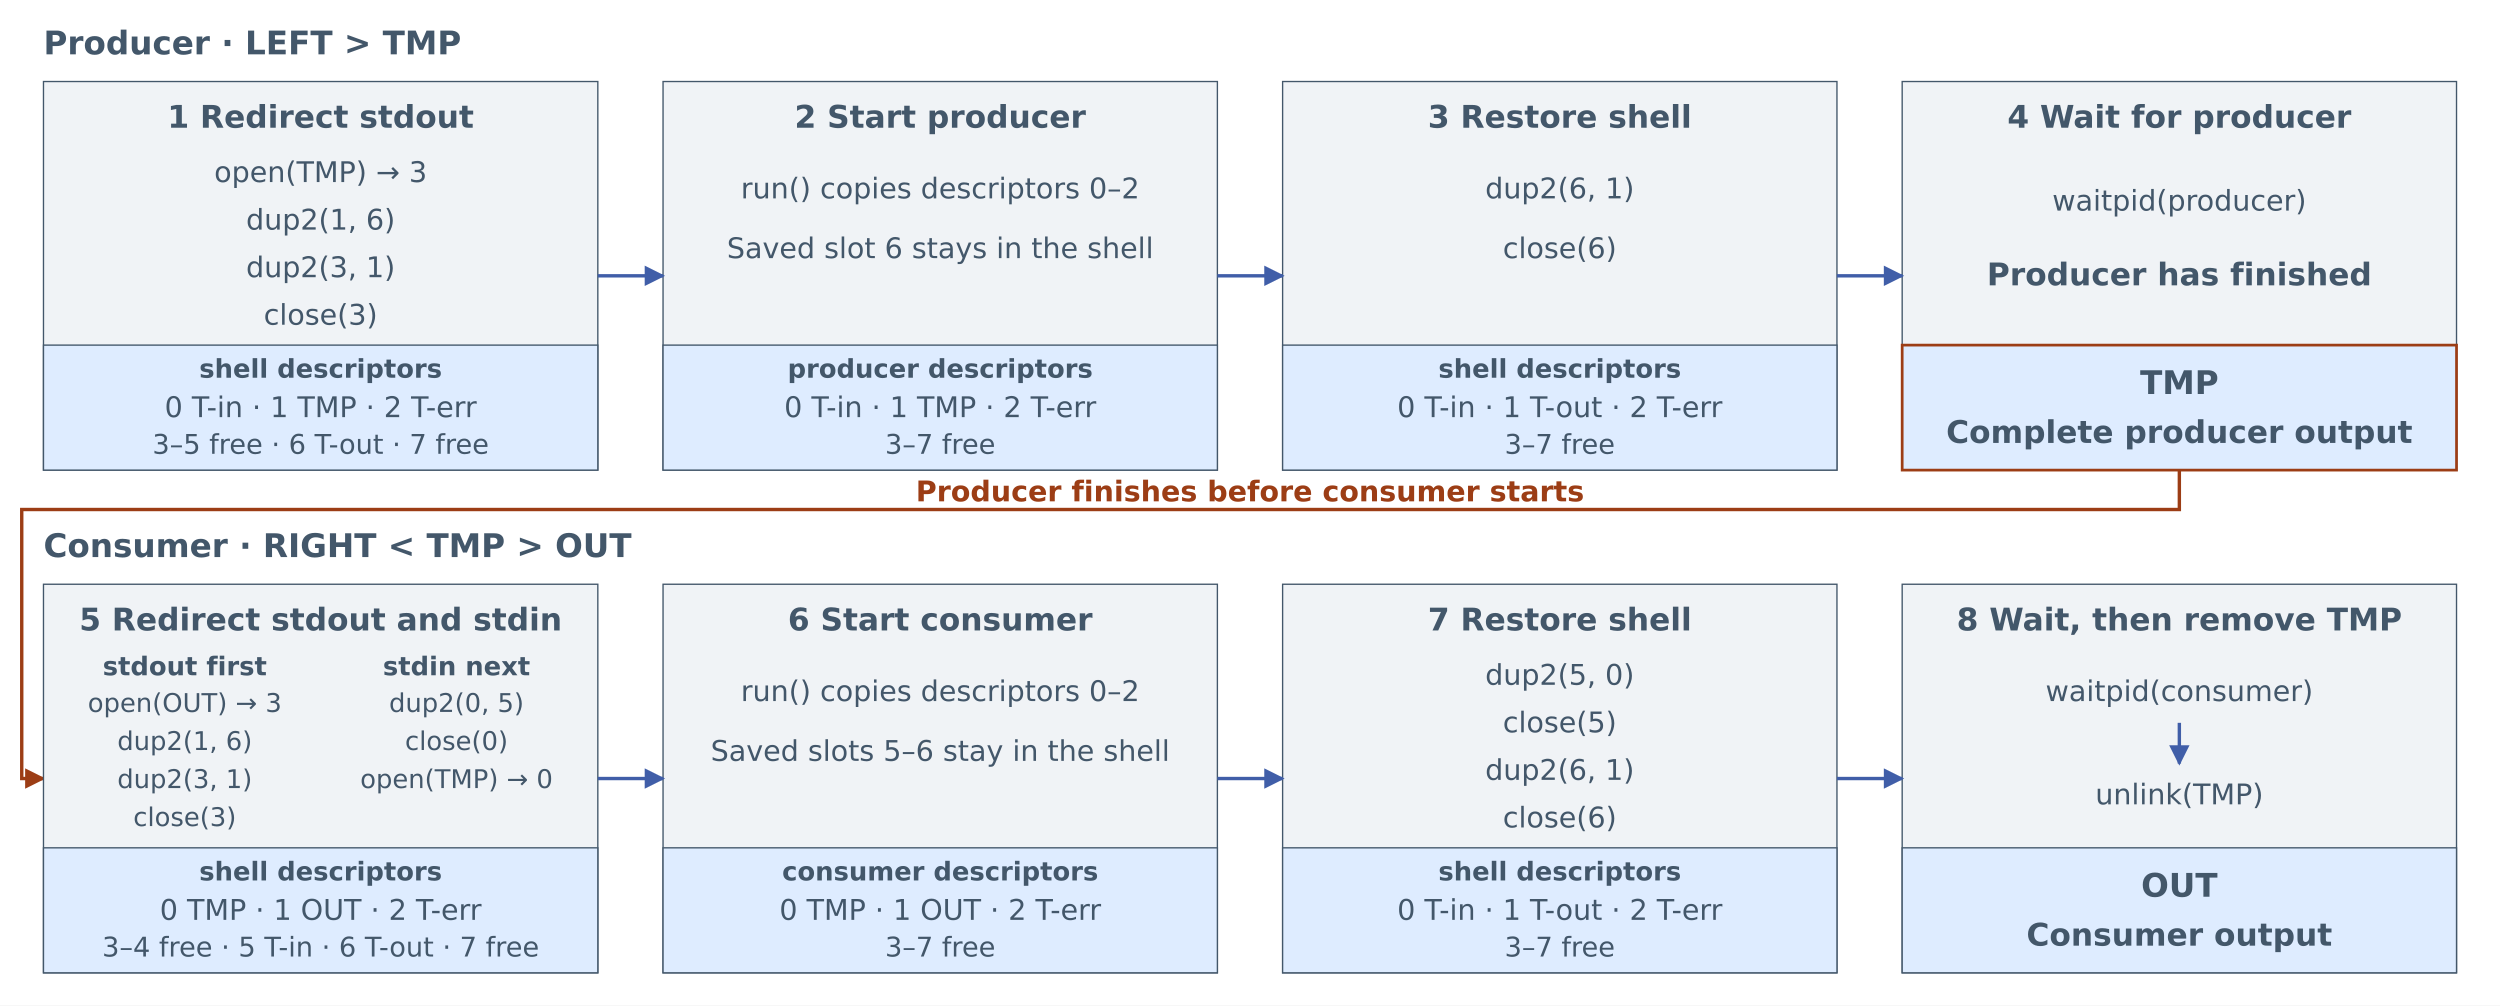
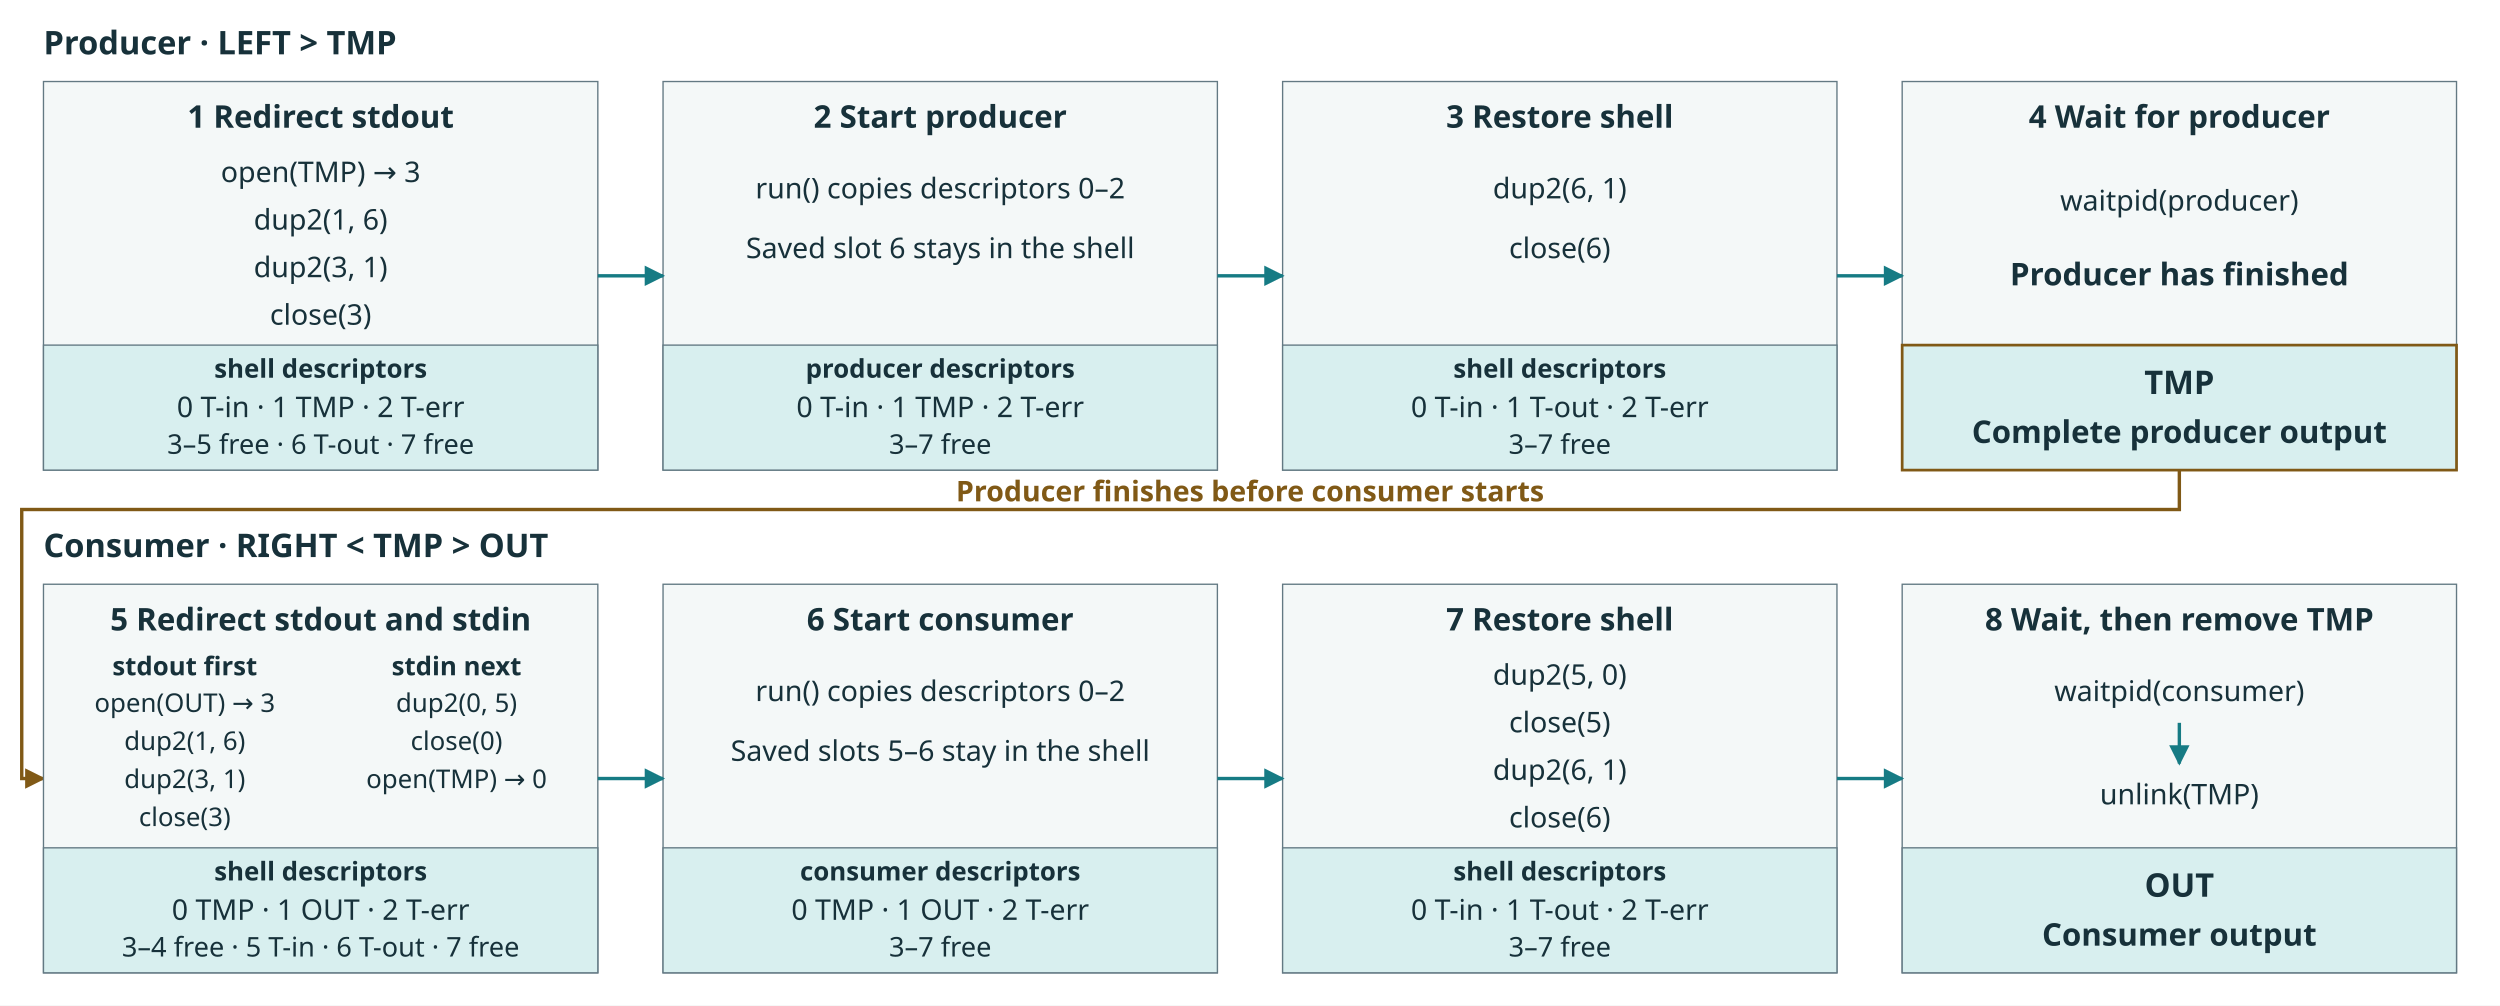
<svg xmlns="http://www.w3.org/2000/svg" width="1840" height="740" viewBox="0 0 1840 740" role="img" aria-labelledby="title desc">
  <defs>
    <marker id="405ea8" viewBox="0 0 10 10" refX="9" refY="5" markerWidth="6" markerHeight="6" orient="auto">
-       <path d="M 0 0 L 10 5 L 0 10 z" fill="#405ea8" />
+       <path d="M 0 0 L 10 5 L 0 10 z" fill="#167b84" />
    </marker>
    <marker id="26715b" viewBox="0 0 10 10" refX="9" refY="5" markerWidth="6" markerHeight="6" orient="auto">
-       <path d="M 0 0 L 10 5 L 0 10 z" fill="#26715b" />
+       <path d="M 0 0 L 10 5 L 0 10 z" fill="#25734f" />
    </marker>
    <marker id="785099" viewBox="0 0 10 10" refX="9" refY="5" markerWidth="6" markerHeight="6" orient="auto">
-       <path d="M 0 0 L 10 5 L 0 10 z" fill="#785099" />
+       <path d="M 0 0 L 10 5 L 0 10 z" fill="#637983" />
    </marker>
    <marker id="9c3d15" viewBox="0 0 10 10" refX="9" refY="5" markerWidth="6" markerHeight="6" orient="auto">
-       <path d="M 0 0 L 10 5 L 0 10 z" fill="#9c3d15" />
+       <path d="M 0 0 L 10 5 L 0 10 z" fill="#805916" />
    </marker>
  </defs>
  <rect width="1840" height="740" fill="white" />
-   <g font-family="DejaVu Sans, sans-serif">
+   <g font-family="Cantarell, sans-serif">
    <a href="../../user/shell.picoc#L32">
-       <text x="32" y="40" text-anchor="start" font-size="24" font-weight="bold" fill="#43576a">Producer · LEFT &gt; TMP</text>
+       <text x="32" y="40" text-anchor="start" font-size="24" font-weight="bold" fill="#17313a">Producer · LEFT &gt; TMP</text>
    </a>
    <a href="../../user/shell.picoc#L33">
-       <text x="32" y="410" text-anchor="start" font-size="24" font-weight="bold" fill="#43576a">Consumer · RIGHT &lt; TMP &gt; OUT</text>
-     </a>
-     <rect x="32" y="60" width="408" height="286" fill="#f0f3f6" stroke="#43576a" stroke-width="1" />
+       <text x="32" y="410" text-anchor="start" font-size="24" font-weight="bold" fill="#17313a">Consumer · RIGHT &lt; TMP &gt; OUT</text>
+     </a>
+     <rect x="32" y="60" width="408" height="286" fill="#f4f8f8" stroke="#637983" stroke-width="1" />
    <a href="../../user/shell.picoc#L1003">
-       <text x="236.0" y="94" text-anchor="middle" font-size="23" font-weight="bold" fill="#43576a">1  Redirect stdout</text>
+       <text x="236.0" y="94" text-anchor="middle" font-size="23" font-weight="bold" fill="#17313a">1  Redirect stdout</text>
    </a>
    <a href="../../library/fcntl/fcntl.picoc#L5">
-       <text x="236.0" y="134" text-anchor="middle" font-size="21" font-weight="normal" fill="#43576a">open(TMP) → 3</text>
-     </a>
-     <a href="../../library/unistd/io.picoc#L58">
-       <text x="236.0" y="169" text-anchor="middle" font-size="21" font-weight="normal" fill="#43576a">dup2(1, 6)</text>
-     </a>
-     <a href="../../library/unistd/io.picoc#L58">
-       <text x="236.0" y="204" text-anchor="middle" font-size="21" font-weight="normal" fill="#43576a">dup2(3, 1)</text>
-     </a>
-     <a href="../../library/unistd/io.picoc#L54">
-       <text x="236.0" y="239" text-anchor="middle" font-size="21" font-weight="normal" fill="#43576a">close(3)</text>
-     </a>
-     <rect x="32" y="254" width="408" height="92" fill="#deecff" stroke="#43576a" stroke-width="1" />
-     <a href="../../kernel/process/process.header#L42">
-       <text x="236.0" y="278" text-anchor="middle" font-size="19" font-weight="bold" fill="#43576a">shell descriptors</text>
-     </a>
-     <a href="../../kernel/filesystem/file_descriptor.header#L23">
-       <text x="236.0" y="307" text-anchor="middle" font-size="21" font-weight="normal" fill="#43576a">0 T-in · 1 TMP · 2 T-err</text>
-     </a>
-     <a href="../../kernel/filesystem/file_descriptor.header#L23">
-       <text x="236.0" y="334" text-anchor="middle" font-size="20" font-weight="normal" fill="#43576a">3–5 free · 6 T-out · 7 free</text>
-     </a>
-     <rect x="488" y="60" width="408" height="286" fill="#f0f3f6" stroke="#43576a" stroke-width="1" />
-     <a href="../../library/unistd/process.picoc#L31">
-       <text x="692.0" y="94" text-anchor="middle" font-size="23" font-weight="bold" fill="#43576a">2  Start producer</text>
-     </a>
-     <a href="../../library/unistd/process.picoc#L31">
-       <text x="692.0" y="146" text-anchor="middle" font-size="21" font-weight="normal" fill="#43576a">run() copies descriptors 0–2</text>
+       <text x="236.0" y="134" text-anchor="middle" font-size="21" font-weight="normal" fill="#17313a">open(TMP) → 3</text>
+     </a>
+     <a href="../../library/unistd/io.picoc#L58">
+       <text x="236.0" y="169" text-anchor="middle" font-size="21" font-weight="normal" fill="#17313a">dup2(1, 6)</text>
+     </a>
+     <a href="../../library/unistd/io.picoc#L58">
+       <text x="236.0" y="204" text-anchor="middle" font-size="21" font-weight="normal" fill="#17313a">dup2(3, 1)</text>
+     </a>
+     <a href="../../library/unistd/io.picoc#L54">
+       <text x="236.0" y="239" text-anchor="middle" font-size="21" font-weight="normal" fill="#17313a">close(3)</text>
+     </a>
+     <rect x="32" y="254" width="408" height="92" fill="#d8efef" stroke="#637983" stroke-width="1" />
+     <a href="../../kernel/process/process.header#L42">
+       <text x="236.0" y="278" text-anchor="middle" font-size="19" font-weight="bold" fill="#17313a">shell descriptors</text>
+     </a>
+     <a href="../../kernel/filesystem/file_descriptor.header#L23">
+       <text x="236.0" y="307" text-anchor="middle" font-size="21" font-weight="normal" fill="#17313a">0 T-in · 1 TMP · 2 T-err</text>
+     </a>
+     <a href="../../kernel/filesystem/file_descriptor.header#L23">
+       <text x="236.0" y="334" text-anchor="middle" font-size="20" font-weight="normal" fill="#17313a">3–5 free · 6 T-out · 7 free</text>
+     </a>
+     <rect x="488" y="60" width="408" height="286" fill="#f4f8f8" stroke="#637983" stroke-width="1" />
+     <a href="../../library/unistd/process.picoc#L31">
+       <text x="692.0" y="94" text-anchor="middle" font-size="23" font-weight="bold" fill="#17313a">2  Start producer</text>
+     </a>
+     <a href="../../library/unistd/process.picoc#L31">
+       <text x="692.0" y="146" text-anchor="middle" font-size="21" font-weight="normal" fill="#17313a">run() copies descriptors 0–2</text>
    </a>
    <a href="../../kernel/filesystem/file_descriptor.picoc#L99">
-       <text x="692.0" y="190" text-anchor="middle" font-size="21" font-weight="normal" fill="#43576a">Saved slot 6 stays in the shell</text>
-     </a>
-     <rect x="488" y="254" width="408" height="92" fill="#deecff" stroke="#43576a" stroke-width="1" />
-     <a href="../../kernel/process/process.header#L42">
-       <text x="692.0" y="278" text-anchor="middle" font-size="19" font-weight="bold" fill="#43576a">producer descriptors</text>
-     </a>
-     <a href="../../kernel/filesystem/file_descriptor.header#L23">
-       <text x="692.0" y="307" text-anchor="middle" font-size="21" font-weight="normal" fill="#43576a">0 T-in · 1 TMP · 2 T-err</text>
-     </a>
-     <a href="../../kernel/filesystem/file_descriptor.header#L23">
-       <text x="692.0" y="334" text-anchor="middle" font-size="20" font-weight="normal" fill="#43576a">3–7 free</text>
-     </a>
-     <rect x="944" y="60" width="408" height="286" fill="#f0f3f6" stroke="#43576a" stroke-width="1" />
+       <text x="692.0" y="190" text-anchor="middle" font-size="21" font-weight="normal" fill="#17313a">Saved slot 6 stays in the shell</text>
+     </a>
+     <rect x="488" y="254" width="408" height="92" fill="#d8efef" stroke="#637983" stroke-width="1" />
+     <a href="../../kernel/process/process.header#L42">
+       <text x="692.0" y="278" text-anchor="middle" font-size="19" font-weight="bold" fill="#17313a">producer descriptors</text>
+     </a>
+     <a href="../../kernel/filesystem/file_descriptor.header#L23">
+       <text x="692.0" y="307" text-anchor="middle" font-size="21" font-weight="normal" fill="#17313a">0 T-in · 1 TMP · 2 T-err</text>
+     </a>
+     <a href="../../kernel/filesystem/file_descriptor.header#L23">
+       <text x="692.0" y="334" text-anchor="middle" font-size="20" font-weight="normal" fill="#17313a">3–7 free</text>
+     </a>
+     <rect x="944" y="60" width="408" height="286" fill="#f4f8f8" stroke="#637983" stroke-width="1" />
    <a href="../../user/shell.picoc#L966">
-       <text x="1148.0" y="94" text-anchor="middle" font-size="23" font-weight="bold" fill="#43576a">3  Restore shell</text>
-     </a>
-     <a href="../../library/unistd/io.picoc#L58">
-       <text x="1148.0" y="146" text-anchor="middle" font-size="21" font-weight="normal" fill="#43576a">dup2(6, 1)</text>
-     </a>
-     <a href="../../library/unistd/io.picoc#L54">
-       <text x="1148.0" y="190" text-anchor="middle" font-size="21" font-weight="normal" fill="#43576a">close(6)</text>
-     </a>
-     <rect x="944" y="254" width="408" height="92" fill="#deecff" stroke="#43576a" stroke-width="1" />
-     <a href="../../kernel/process/process.header#L42">
-       <text x="1148.0" y="278" text-anchor="middle" font-size="19" font-weight="bold" fill="#43576a">shell descriptors</text>
-     </a>
-     <a href="../../kernel/filesystem/file_descriptor.header#L23">
-       <text x="1148.0" y="307" text-anchor="middle" font-size="21" font-weight="normal" fill="#43576a">0 T-in · 1 T-out · 2 T-err</text>
-     </a>
-     <a href="../../kernel/filesystem/file_descriptor.header#L23">
-       <text x="1148.0" y="334" text-anchor="middle" font-size="20" font-weight="normal" fill="#43576a">3–7 free</text>
-     </a>
-     <rect x="1400" y="60" width="408" height="286" fill="#f0f3f6" stroke="#43576a" stroke-width="1" />
+       <text x="1148.0" y="94" text-anchor="middle" font-size="23" font-weight="bold" fill="#17313a">3  Restore shell</text>
+     </a>
+     <a href="../../library/unistd/io.picoc#L58">
+       <text x="1148.0" y="146" text-anchor="middle" font-size="21" font-weight="normal" fill="#17313a">dup2(6, 1)</text>
+     </a>
+     <a href="../../library/unistd/io.picoc#L54">
+       <text x="1148.0" y="190" text-anchor="middle" font-size="21" font-weight="normal" fill="#17313a">close(6)</text>
+     </a>
+     <rect x="944" y="254" width="408" height="92" fill="#d8efef" stroke="#637983" stroke-width="1" />
+     <a href="../../kernel/process/process.header#L42">
+       <text x="1148.0" y="278" text-anchor="middle" font-size="19" font-weight="bold" fill="#17313a">shell descriptors</text>
+     </a>
+     <a href="../../kernel/filesystem/file_descriptor.header#L23">
+       <text x="1148.0" y="307" text-anchor="middle" font-size="21" font-weight="normal" fill="#17313a">0 T-in · 1 T-out · 2 T-err</text>
+     </a>
+     <a href="../../kernel/filesystem/file_descriptor.header#L23">
+       <text x="1148.0" y="334" text-anchor="middle" font-size="20" font-weight="normal" fill="#17313a">3–7 free</text>
+     </a>
+     <rect x="1400" y="60" width="408" height="286" fill="#f4f8f8" stroke="#637983" stroke-width="1" />
    <a href="../../library/sys/wait/wait.picoc#L14">
-       <text x="1604.0" y="94" text-anchor="middle" font-size="23" font-weight="bold" fill="#43576a">4  Wait for producer</text>
+       <text x="1604.0" y="94" text-anchor="middle" font-size="23" font-weight="bold" fill="#17313a">4  Wait for producer</text>
    </a>
    <a href="../../library/sys/wait/wait.picoc#L14">
-       <text x="1604.0" y="155" text-anchor="middle" font-size="21" font-weight="normal" fill="#43576a">waitpid(producer)</text>
-     </a>
-     <text x="1604.0" y="210" text-anchor="middle" font-size="23" font-weight="bold" fill="#43576a">Producer has finished</text>
-     <rect x="1400" y="254" width="408" height="92" fill="#deecff" stroke="#9c3d15" stroke-width="2" />
+       <text x="1604.0" y="155" text-anchor="middle" font-size="21" font-weight="normal" fill="#17313a">waitpid(producer)</text>
+     </a>
+     <text x="1604.0" y="210" text-anchor="middle" font-size="23" font-weight="bold" fill="#17313a">Producer has finished</text>
+     <rect x="1400" y="254" width="408" height="92" fill="#d8efef" stroke="#805916" stroke-width="2" />
    <a href="../../user/shell.picoc#L34">
-       <text x="1604.0" y="290" text-anchor="middle" font-size="24" font-weight="bold" fill="#43576a">TMP</text>
-     </a>
-     <text x="1604.0" y="326" text-anchor="middle" font-size="23" font-weight="bold" fill="#43576a">Complete producer output</text>
-     <path d="M 1604 346 V 375 H 16 V 573 H 32" fill="none" stroke="#9c3d15" stroke-width="2.5" marker-end="url(#9c3d15)" />
+       <text x="1604.0" y="290" text-anchor="middle" font-size="24" font-weight="bold" fill="#17313a">TMP</text>
+     </a>
+     <text x="1604.0" y="326" text-anchor="middle" font-size="23" font-weight="bold" fill="#17313a">Complete producer output</text>
+     <path d="M 1604 346 V 375 H 16 V 573 H 32" fill="none" stroke="#805916" stroke-width="2.5" marker-end="url(#9c3d15)" />
    <a href="../../user/shell.picoc#L798">
-       <text x="920" y="369" text-anchor="middle" font-size="21" font-weight="bold" fill="#9c3d15">Producer finishes before consumer starts</text>
-     </a>
-     <rect x="32" y="430" width="408" height="286" fill="#f0f3f6" stroke="#43576a" stroke-width="1" />
+       <text x="920" y="369" text-anchor="middle" font-size="21" font-weight="bold" fill="#805916">Producer finishes before consumer starts</text>
+     </a>
+     <rect x="32" y="430" width="408" height="286" fill="#f4f8f8" stroke="#637983" stroke-width="1" />
    <a href="../../user/shell.picoc#L1034">
-       <text x="236.0" y="464" text-anchor="middle" font-size="23" font-weight="bold" fill="#43576a">5  Redirect stdout and stdin</text>
-     </a>
-     <text x="136.0" y="497" text-anchor="middle" font-size="19" font-weight="bold" fill="#43576a">stdout first</text>
+       <text x="236.0" y="464" text-anchor="middle" font-size="23" font-weight="bold" fill="#17313a">5  Redirect stdout and stdin</text>
+     </a>
+     <text x="136.0" y="497" text-anchor="middle" font-size="19" font-weight="bold" fill="#17313a">stdout first</text>
    <a href="../../library/fcntl/fcntl.picoc#L5">
-       <text x="136.0" y="524" text-anchor="middle" font-size="19" font-weight="normal" fill="#43576a">open(OUT) → 3</text>
-     </a>
-     <a href="../../library/unistd/io.picoc#L58">
-       <text x="136.0" y="552" text-anchor="middle" font-size="19" font-weight="normal" fill="#43576a">dup2(1, 6)</text>
-     </a>
-     <a href="../../library/unistd/io.picoc#L58">
-       <text x="136.0" y="580" text-anchor="middle" font-size="19" font-weight="normal" fill="#43576a">dup2(3, 1)</text>
-     </a>
-     <a href="../../library/unistd/io.picoc#L54">
-       <text x="136.0" y="608" text-anchor="middle" font-size="19" font-weight="normal" fill="#43576a">close(3)</text>
-     </a>
-     <text x="336.0" y="497" text-anchor="middle" font-size="19" font-weight="bold" fill="#43576a">stdin next</text>
-     <a href="../../library/unistd/io.picoc#L58">
-       <text x="336.0" y="524" text-anchor="middle" font-size="19" font-weight="normal" fill="#43576a">dup2(0, 5)</text>
-     </a>
-     <a href="../../library/unistd/io.picoc#L54">
-       <text x="336.0" y="552" text-anchor="middle" font-size="19" font-weight="normal" fill="#43576a">close(0)</text>
+       <text x="136.0" y="524" text-anchor="middle" font-size="19" font-weight="normal" fill="#17313a">open(OUT) → 3</text>
+     </a>
+     <a href="../../library/unistd/io.picoc#L58">
+       <text x="136.0" y="552" text-anchor="middle" font-size="19" font-weight="normal" fill="#17313a">dup2(1, 6)</text>
+     </a>
+     <a href="../../library/unistd/io.picoc#L58">
+       <text x="136.0" y="580" text-anchor="middle" font-size="19" font-weight="normal" fill="#17313a">dup2(3, 1)</text>
+     </a>
+     <a href="../../library/unistd/io.picoc#L54">
+       <text x="136.0" y="608" text-anchor="middle" font-size="19" font-weight="normal" fill="#17313a">close(3)</text>
+     </a>
+     <text x="336.0" y="497" text-anchor="middle" font-size="19" font-weight="bold" fill="#17313a">stdin next</text>
+     <a href="../../library/unistd/io.picoc#L58">
+       <text x="336.0" y="524" text-anchor="middle" font-size="19" font-weight="normal" fill="#17313a">dup2(0, 5)</text>
+     </a>
+     <a href="../../library/unistd/io.picoc#L54">
+       <text x="336.0" y="552" text-anchor="middle" font-size="19" font-weight="normal" fill="#17313a">close(0)</text>
    </a>
    <a href="../../library/fcntl/fcntl.picoc#L5">
-       <text x="336.0" y="580" text-anchor="middle" font-size="19" font-weight="normal" fill="#43576a">open(TMP) → 0</text>
-     </a>
-     <rect x="32" y="624" width="408" height="92" fill="#deecff" stroke="#43576a" stroke-width="1" />
-     <a href="../../kernel/process/process.header#L42">
-       <text x="236.0" y="648" text-anchor="middle" font-size="19" font-weight="bold" fill="#43576a">shell descriptors</text>
-     </a>
-     <a href="../../kernel/filesystem/file_descriptor.header#L23">
-       <text x="236.0" y="677" text-anchor="middle" font-size="21" font-weight="normal" fill="#43576a">0 TMP · 1 OUT · 2 T-err</text>
-     </a>
-     <a href="../../kernel/filesystem/file_descriptor.header#L23">
-       <text x="236.0" y="704" text-anchor="middle" font-size="20" font-weight="normal" fill="#43576a">3–4 free · 5 T-in · 6 T-out · 7 free</text>
-     </a>
-     <rect x="488" y="430" width="408" height="286" fill="#f0f3f6" stroke="#43576a" stroke-width="1" />
-     <a href="../../library/unistd/process.picoc#L31">
-       <text x="692.0" y="464" text-anchor="middle" font-size="23" font-weight="bold" fill="#43576a">6  Start consumer</text>
-     </a>
-     <a href="../../library/unistd/process.picoc#L31">
-       <text x="692.0" y="516" text-anchor="middle" font-size="21" font-weight="normal" fill="#43576a">run() copies descriptors 0–2</text>
+       <text x="336.0" y="580" text-anchor="middle" font-size="19" font-weight="normal" fill="#17313a">open(TMP) → 0</text>
+     </a>
+     <rect x="32" y="624" width="408" height="92" fill="#d8efef" stroke="#637983" stroke-width="1" />
+     <a href="../../kernel/process/process.header#L42">
+       <text x="236.0" y="648" text-anchor="middle" font-size="19" font-weight="bold" fill="#17313a">shell descriptors</text>
+     </a>
+     <a href="../../kernel/filesystem/file_descriptor.header#L23">
+       <text x="236.0" y="677" text-anchor="middle" font-size="21" font-weight="normal" fill="#17313a">0 TMP · 1 OUT · 2 T-err</text>
+     </a>
+     <a href="../../kernel/filesystem/file_descriptor.header#L23">
+       <text x="236.0" y="704" text-anchor="middle" font-size="20" font-weight="normal" fill="#17313a">3–4 free · 5 T-in · 6 T-out · 7 free</text>
+     </a>
+     <rect x="488" y="430" width="408" height="286" fill="#f4f8f8" stroke="#637983" stroke-width="1" />
+     <a href="../../library/unistd/process.picoc#L31">
+       <text x="692.0" y="464" text-anchor="middle" font-size="23" font-weight="bold" fill="#17313a">6  Start consumer</text>
+     </a>
+     <a href="../../library/unistd/process.picoc#L31">
+       <text x="692.0" y="516" text-anchor="middle" font-size="21" font-weight="normal" fill="#17313a">run() copies descriptors 0–2</text>
    </a>
    <a href="../../kernel/filesystem/file_descriptor.picoc#L99">
-       <text x="692.0" y="560" text-anchor="middle" font-size="21" font-weight="normal" fill="#43576a">Saved slots 5–6 stay in the shell</text>
-     </a>
-     <rect x="488" y="624" width="408" height="92" fill="#deecff" stroke="#43576a" stroke-width="1" />
-     <a href="../../kernel/process/process.header#L42">
-       <text x="692.0" y="648" text-anchor="middle" font-size="19" font-weight="bold" fill="#43576a">consumer descriptors</text>
-     </a>
-     <a href="../../kernel/filesystem/file_descriptor.header#L23">
-       <text x="692.0" y="677" text-anchor="middle" font-size="21" font-weight="normal" fill="#43576a">0 TMP · 1 OUT · 2 T-err</text>
-     </a>
-     <a href="../../kernel/filesystem/file_descriptor.header#L23">
-       <text x="692.0" y="704" text-anchor="middle" font-size="20" font-weight="normal" fill="#43576a">3–7 free</text>
-     </a>
-     <rect x="944" y="430" width="408" height="286" fill="#f0f3f6" stroke="#43576a" stroke-width="1" />
+       <text x="692.0" y="560" text-anchor="middle" font-size="21" font-weight="normal" fill="#17313a">Saved slots 5–6 stay in the shell</text>
+     </a>
+     <rect x="488" y="624" width="408" height="92" fill="#d8efef" stroke="#637983" stroke-width="1" />
+     <a href="../../kernel/process/process.header#L42">
+       <text x="692.0" y="648" text-anchor="middle" font-size="19" font-weight="bold" fill="#17313a">consumer descriptors</text>
+     </a>
+     <a href="../../kernel/filesystem/file_descriptor.header#L23">
+       <text x="692.0" y="677" text-anchor="middle" font-size="21" font-weight="normal" fill="#17313a">0 TMP · 1 OUT · 2 T-err</text>
+     </a>
+     <a href="../../kernel/filesystem/file_descriptor.header#L23">
+       <text x="692.0" y="704" text-anchor="middle" font-size="20" font-weight="normal" fill="#17313a">3–7 free</text>
+     </a>
+     <rect x="944" y="430" width="408" height="286" fill="#f4f8f8" stroke="#637983" stroke-width="1" />
    <a href="../../user/shell.picoc#L966">
-       <text x="1148.0" y="464" text-anchor="middle" font-size="23" font-weight="bold" fill="#43576a">7  Restore shell</text>
-     </a>
-     <a href="../../library/unistd/io.picoc#L58">
-       <text x="1148.0" y="504" text-anchor="middle" font-size="21" font-weight="normal" fill="#43576a">dup2(5, 0)</text>
-     </a>
-     <a href="../../library/unistd/io.picoc#L54">
-       <text x="1148.0" y="539" text-anchor="middle" font-size="21" font-weight="normal" fill="#43576a">close(5)</text>
-     </a>
-     <a href="../../library/unistd/io.picoc#L58">
-       <text x="1148.0" y="574" text-anchor="middle" font-size="21" font-weight="normal" fill="#43576a">dup2(6, 1)</text>
-     </a>
-     <a href="../../library/unistd/io.picoc#L54">
-       <text x="1148.0" y="609" text-anchor="middle" font-size="21" font-weight="normal" fill="#43576a">close(6)</text>
-     </a>
-     <rect x="944" y="624" width="408" height="92" fill="#deecff" stroke="#43576a" stroke-width="1" />
-     <a href="../../kernel/process/process.header#L42">
-       <text x="1148.0" y="648" text-anchor="middle" font-size="19" font-weight="bold" fill="#43576a">shell descriptors</text>
-     </a>
-     <a href="../../kernel/filesystem/file_descriptor.header#L23">
-       <text x="1148.0" y="677" text-anchor="middle" font-size="21" font-weight="normal" fill="#43576a">0 T-in · 1 T-out · 2 T-err</text>
-     </a>
-     <a href="../../kernel/filesystem/file_descriptor.header#L23">
-       <text x="1148.0" y="704" text-anchor="middle" font-size="20" font-weight="normal" fill="#43576a">3–7 free</text>
-     </a>
-     <rect x="1400" y="430" width="408" height="286" fill="#f0f3f6" stroke="#43576a" stroke-width="1" />
+       <text x="1148.0" y="464" text-anchor="middle" font-size="23" font-weight="bold" fill="#17313a">7  Restore shell</text>
+     </a>
+     <a href="../../library/unistd/io.picoc#L58">
+       <text x="1148.0" y="504" text-anchor="middle" font-size="21" font-weight="normal" fill="#17313a">dup2(5, 0)</text>
+     </a>
+     <a href="../../library/unistd/io.picoc#L54">
+       <text x="1148.0" y="539" text-anchor="middle" font-size="21" font-weight="normal" fill="#17313a">close(5)</text>
+     </a>
+     <a href="../../library/unistd/io.picoc#L58">
+       <text x="1148.0" y="574" text-anchor="middle" font-size="21" font-weight="normal" fill="#17313a">dup2(6, 1)</text>
+     </a>
+     <a href="../../library/unistd/io.picoc#L54">
+       <text x="1148.0" y="609" text-anchor="middle" font-size="21" font-weight="normal" fill="#17313a">close(6)</text>
+     </a>
+     <rect x="944" y="624" width="408" height="92" fill="#d8efef" stroke="#637983" stroke-width="1" />
+     <a href="../../kernel/process/process.header#L42">
+       <text x="1148.0" y="648" text-anchor="middle" font-size="19" font-weight="bold" fill="#17313a">shell descriptors</text>
+     </a>
+     <a href="../../kernel/filesystem/file_descriptor.header#L23">
+       <text x="1148.0" y="677" text-anchor="middle" font-size="21" font-weight="normal" fill="#17313a">0 T-in · 1 T-out · 2 T-err</text>
+     </a>
+     <a href="../../kernel/filesystem/file_descriptor.header#L23">
+       <text x="1148.0" y="704" text-anchor="middle" font-size="20" font-weight="normal" fill="#17313a">3–7 free</text>
+     </a>
+     <rect x="1400" y="430" width="408" height="286" fill="#f4f8f8" stroke="#637983" stroke-width="1" />
    <a href="../../user/shell.picoc#L799">
-       <text x="1604.0" y="464" text-anchor="middle" font-size="23" font-weight="bold" fill="#43576a">8  Wait, then remove TMP</text>
+       <text x="1604.0" y="464" text-anchor="middle" font-size="23" font-weight="bold" fill="#17313a">8  Wait, then remove TMP</text>
    </a>
    <a href="../../library/sys/wait/wait.picoc#L14">
-       <text x="1604.0" y="516" text-anchor="middle" font-size="21" font-weight="normal" fill="#43576a">waitpid(consumer)</text>
-     </a>
-     <path d="M 1604.0 532 V 562" fill="none" stroke="#405ea8" stroke-width="2.5" marker-end="url(#405ea8)" />
+       <text x="1604.0" y="516" text-anchor="middle" font-size="21" font-weight="normal" fill="#17313a">waitpid(consumer)</text>
+     </a>
+     <path d="M 1604.0 532 V 562" fill="none" stroke="#167b84" stroke-width="2.5" marker-end="url(#405ea8)" />
    <a href="../../library/unistd/file_removal.picoc#L4">
-       <text x="1604.0" y="592" text-anchor="middle" font-size="21" font-weight="normal" fill="#43576a">unlink(TMP)</text>
-     </a>
-     <rect x="1400" y="624" width="408" height="92" fill="#deecff" stroke="#43576a" stroke-width="1" />
-     <text x="1604.0" y="660" text-anchor="middle" font-size="24" font-weight="bold" fill="#43576a">OUT</text>
-     <text x="1604.0" y="696" text-anchor="middle" font-size="23" font-weight="bold" fill="#43576a">Consumer output</text>
-     <path d="M 440 203.0 H 488" fill="none" stroke="#405ea8" stroke-width="2.5" marker-end="url(#405ea8)" />
-     <path d="M 896 203.0 H 944" fill="none" stroke="#405ea8" stroke-width="2.5" marker-end="url(#405ea8)" />
-     <path d="M 1352 203.0 H 1400" fill="none" stroke="#405ea8" stroke-width="2.5" marker-end="url(#405ea8)" />
-     <path d="M 440 573.0 H 488" fill="none" stroke="#405ea8" stroke-width="2.5" marker-end="url(#405ea8)" />
-     <path d="M 896 573.0 H 944" fill="none" stroke="#405ea8" stroke-width="2.5" marker-end="url(#405ea8)" />
-     <path d="M 1352 573.0 H 1400" fill="none" stroke="#405ea8" stroke-width="2.5" marker-end="url(#405ea8)" />
+       <text x="1604.0" y="592" text-anchor="middle" font-size="21" font-weight="normal" fill="#17313a">unlink(TMP)</text>
+     </a>
+     <rect x="1400" y="624" width="408" height="92" fill="#d8efef" stroke="#637983" stroke-width="1" />
+     <text x="1604.0" y="660" text-anchor="middle" font-size="24" font-weight="bold" fill="#17313a">OUT</text>
+     <text x="1604.0" y="696" text-anchor="middle" font-size="23" font-weight="bold" fill="#17313a">Consumer output</text>
+     <path d="M 440 203.0 H 488" fill="none" stroke="#167b84" stroke-width="2.5" marker-end="url(#405ea8)" />
+     <path d="M 896 203.0 H 944" fill="none" stroke="#167b84" stroke-width="2.5" marker-end="url(#405ea8)" />
+     <path d="M 1352 203.0 H 1400" fill="none" stroke="#167b84" stroke-width="2.5" marker-end="url(#405ea8)" />
+     <path d="M 440 573.0 H 488" fill="none" stroke="#167b84" stroke-width="2.5" marker-end="url(#405ea8)" />
+     <path d="M 896 573.0 H 944" fill="none" stroke="#167b84" stroke-width="2.5" marker-end="url(#405ea8)" />
+     <path d="M 1352 573.0 H 1400" fill="none" stroke="#167b84" stroke-width="2.5" marker-end="url(#405ea8)" />
  </g>
</svg>
